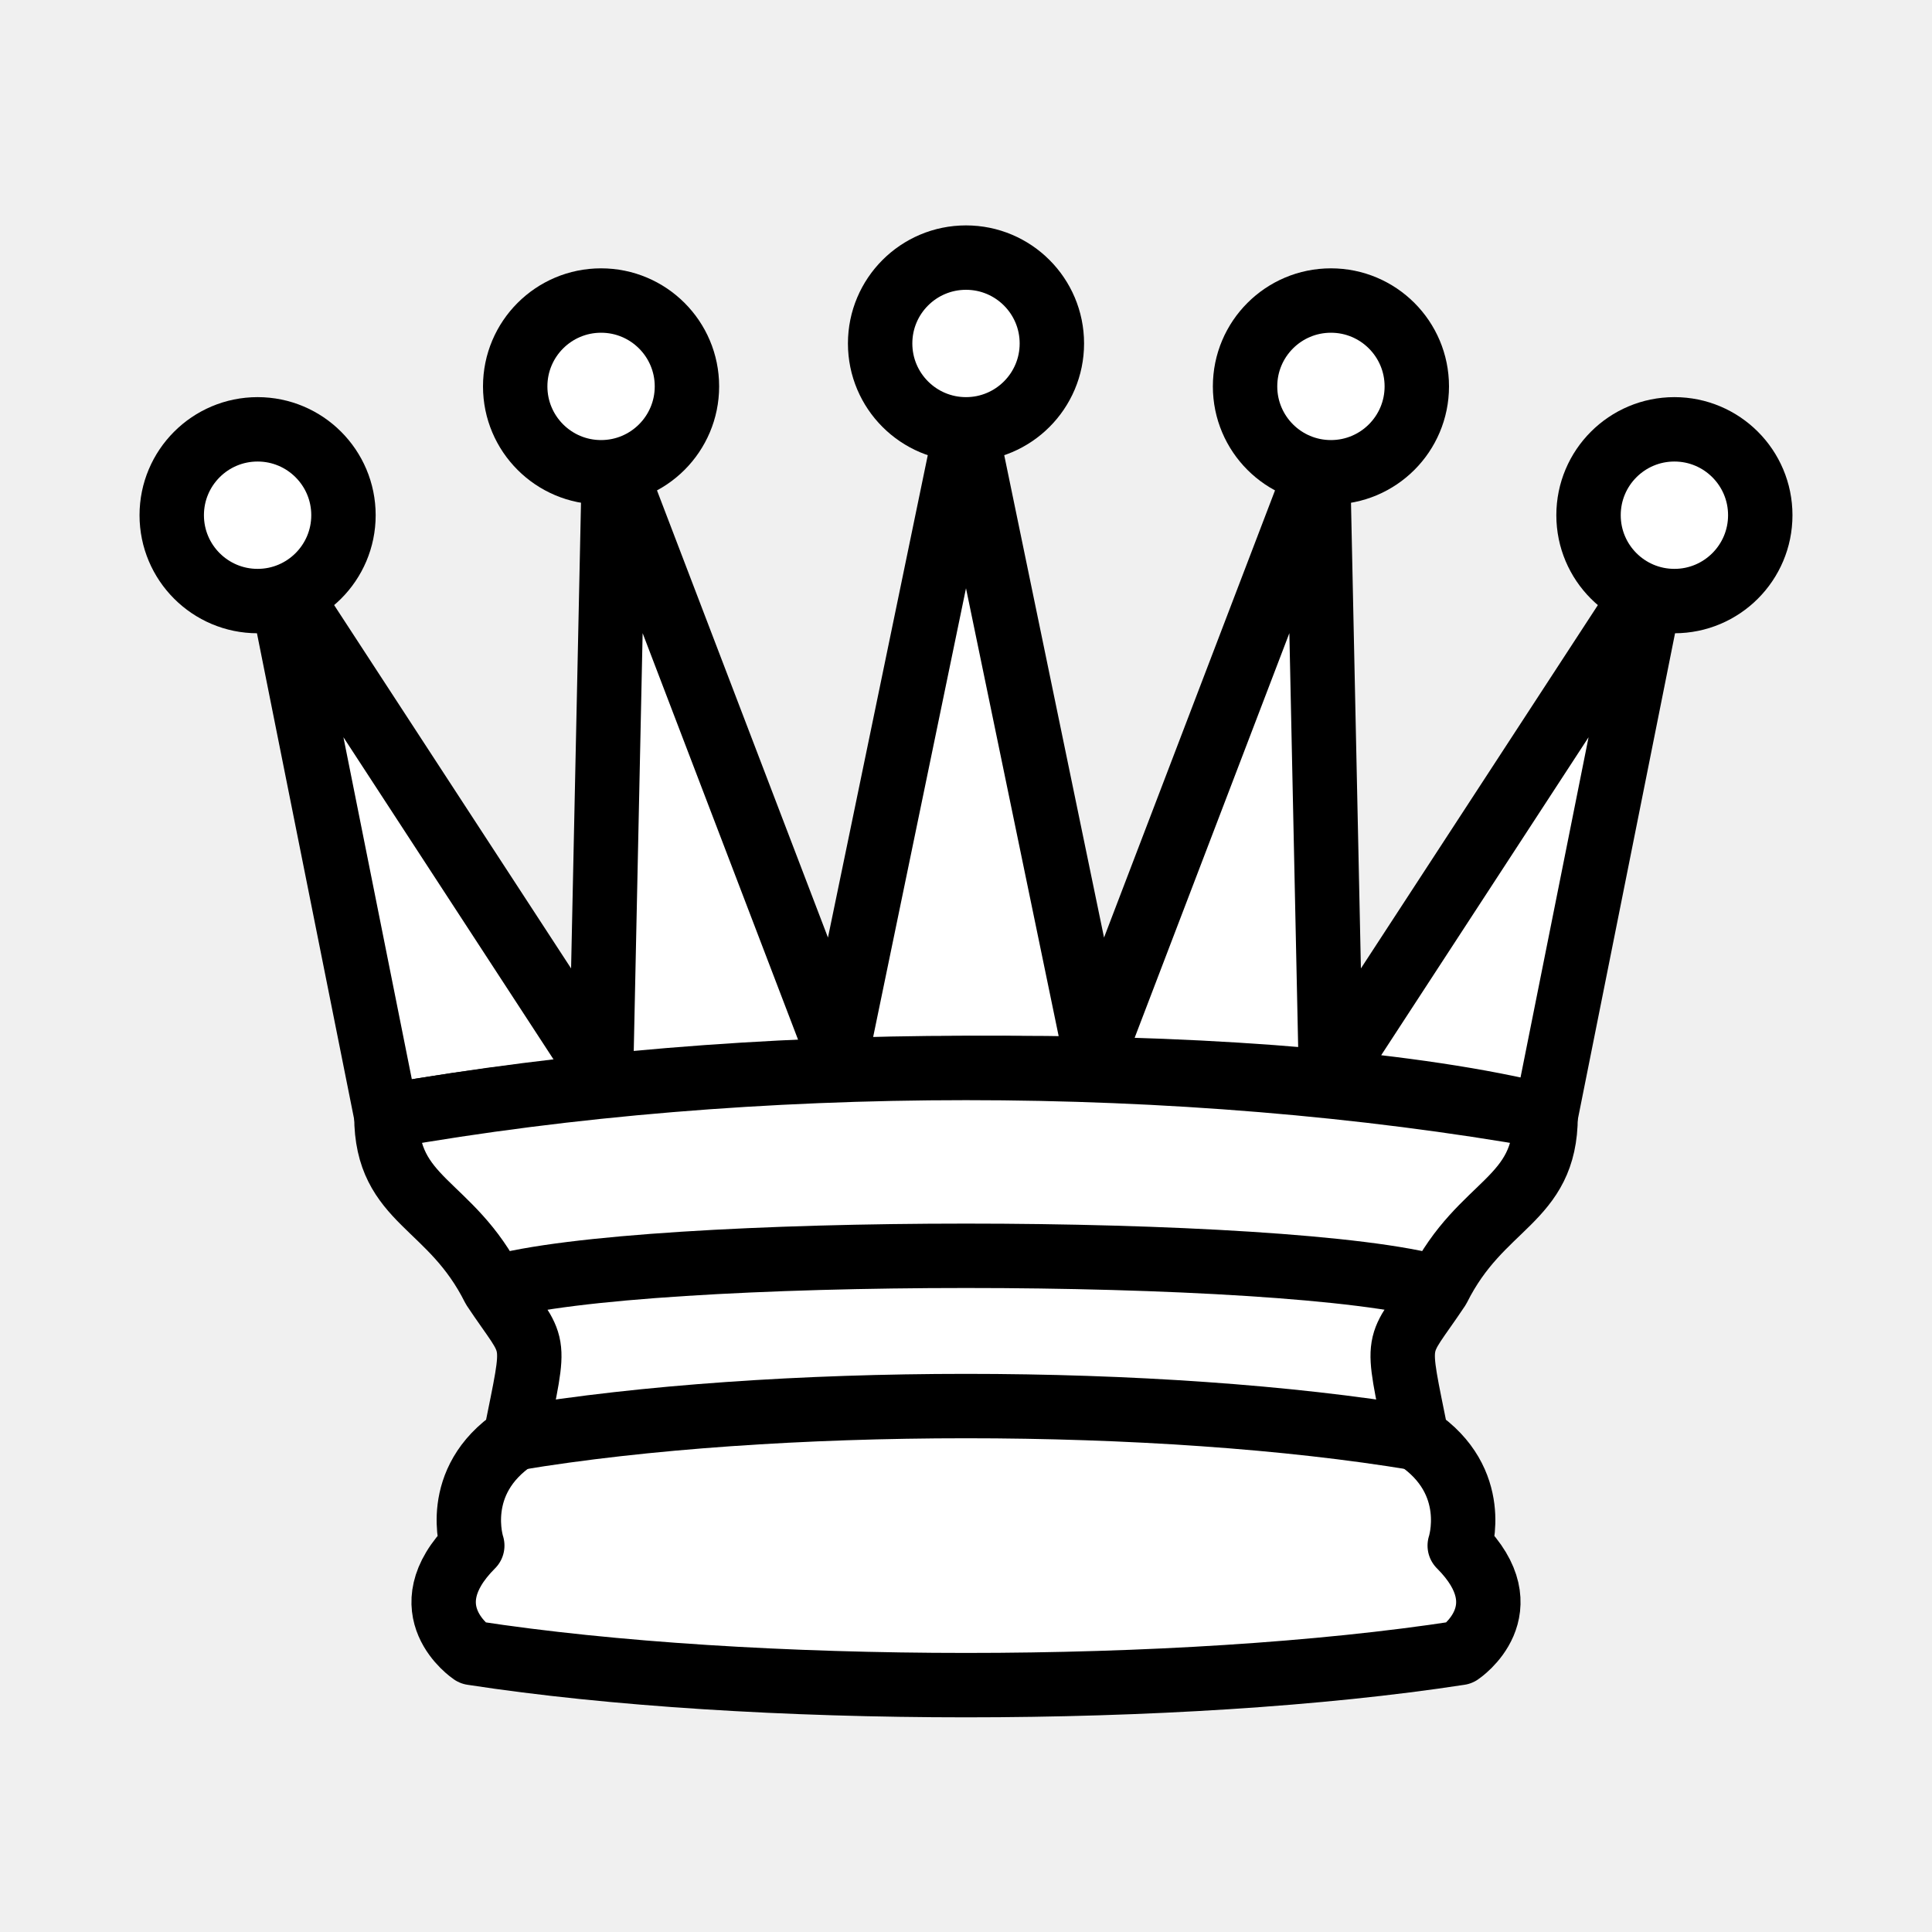
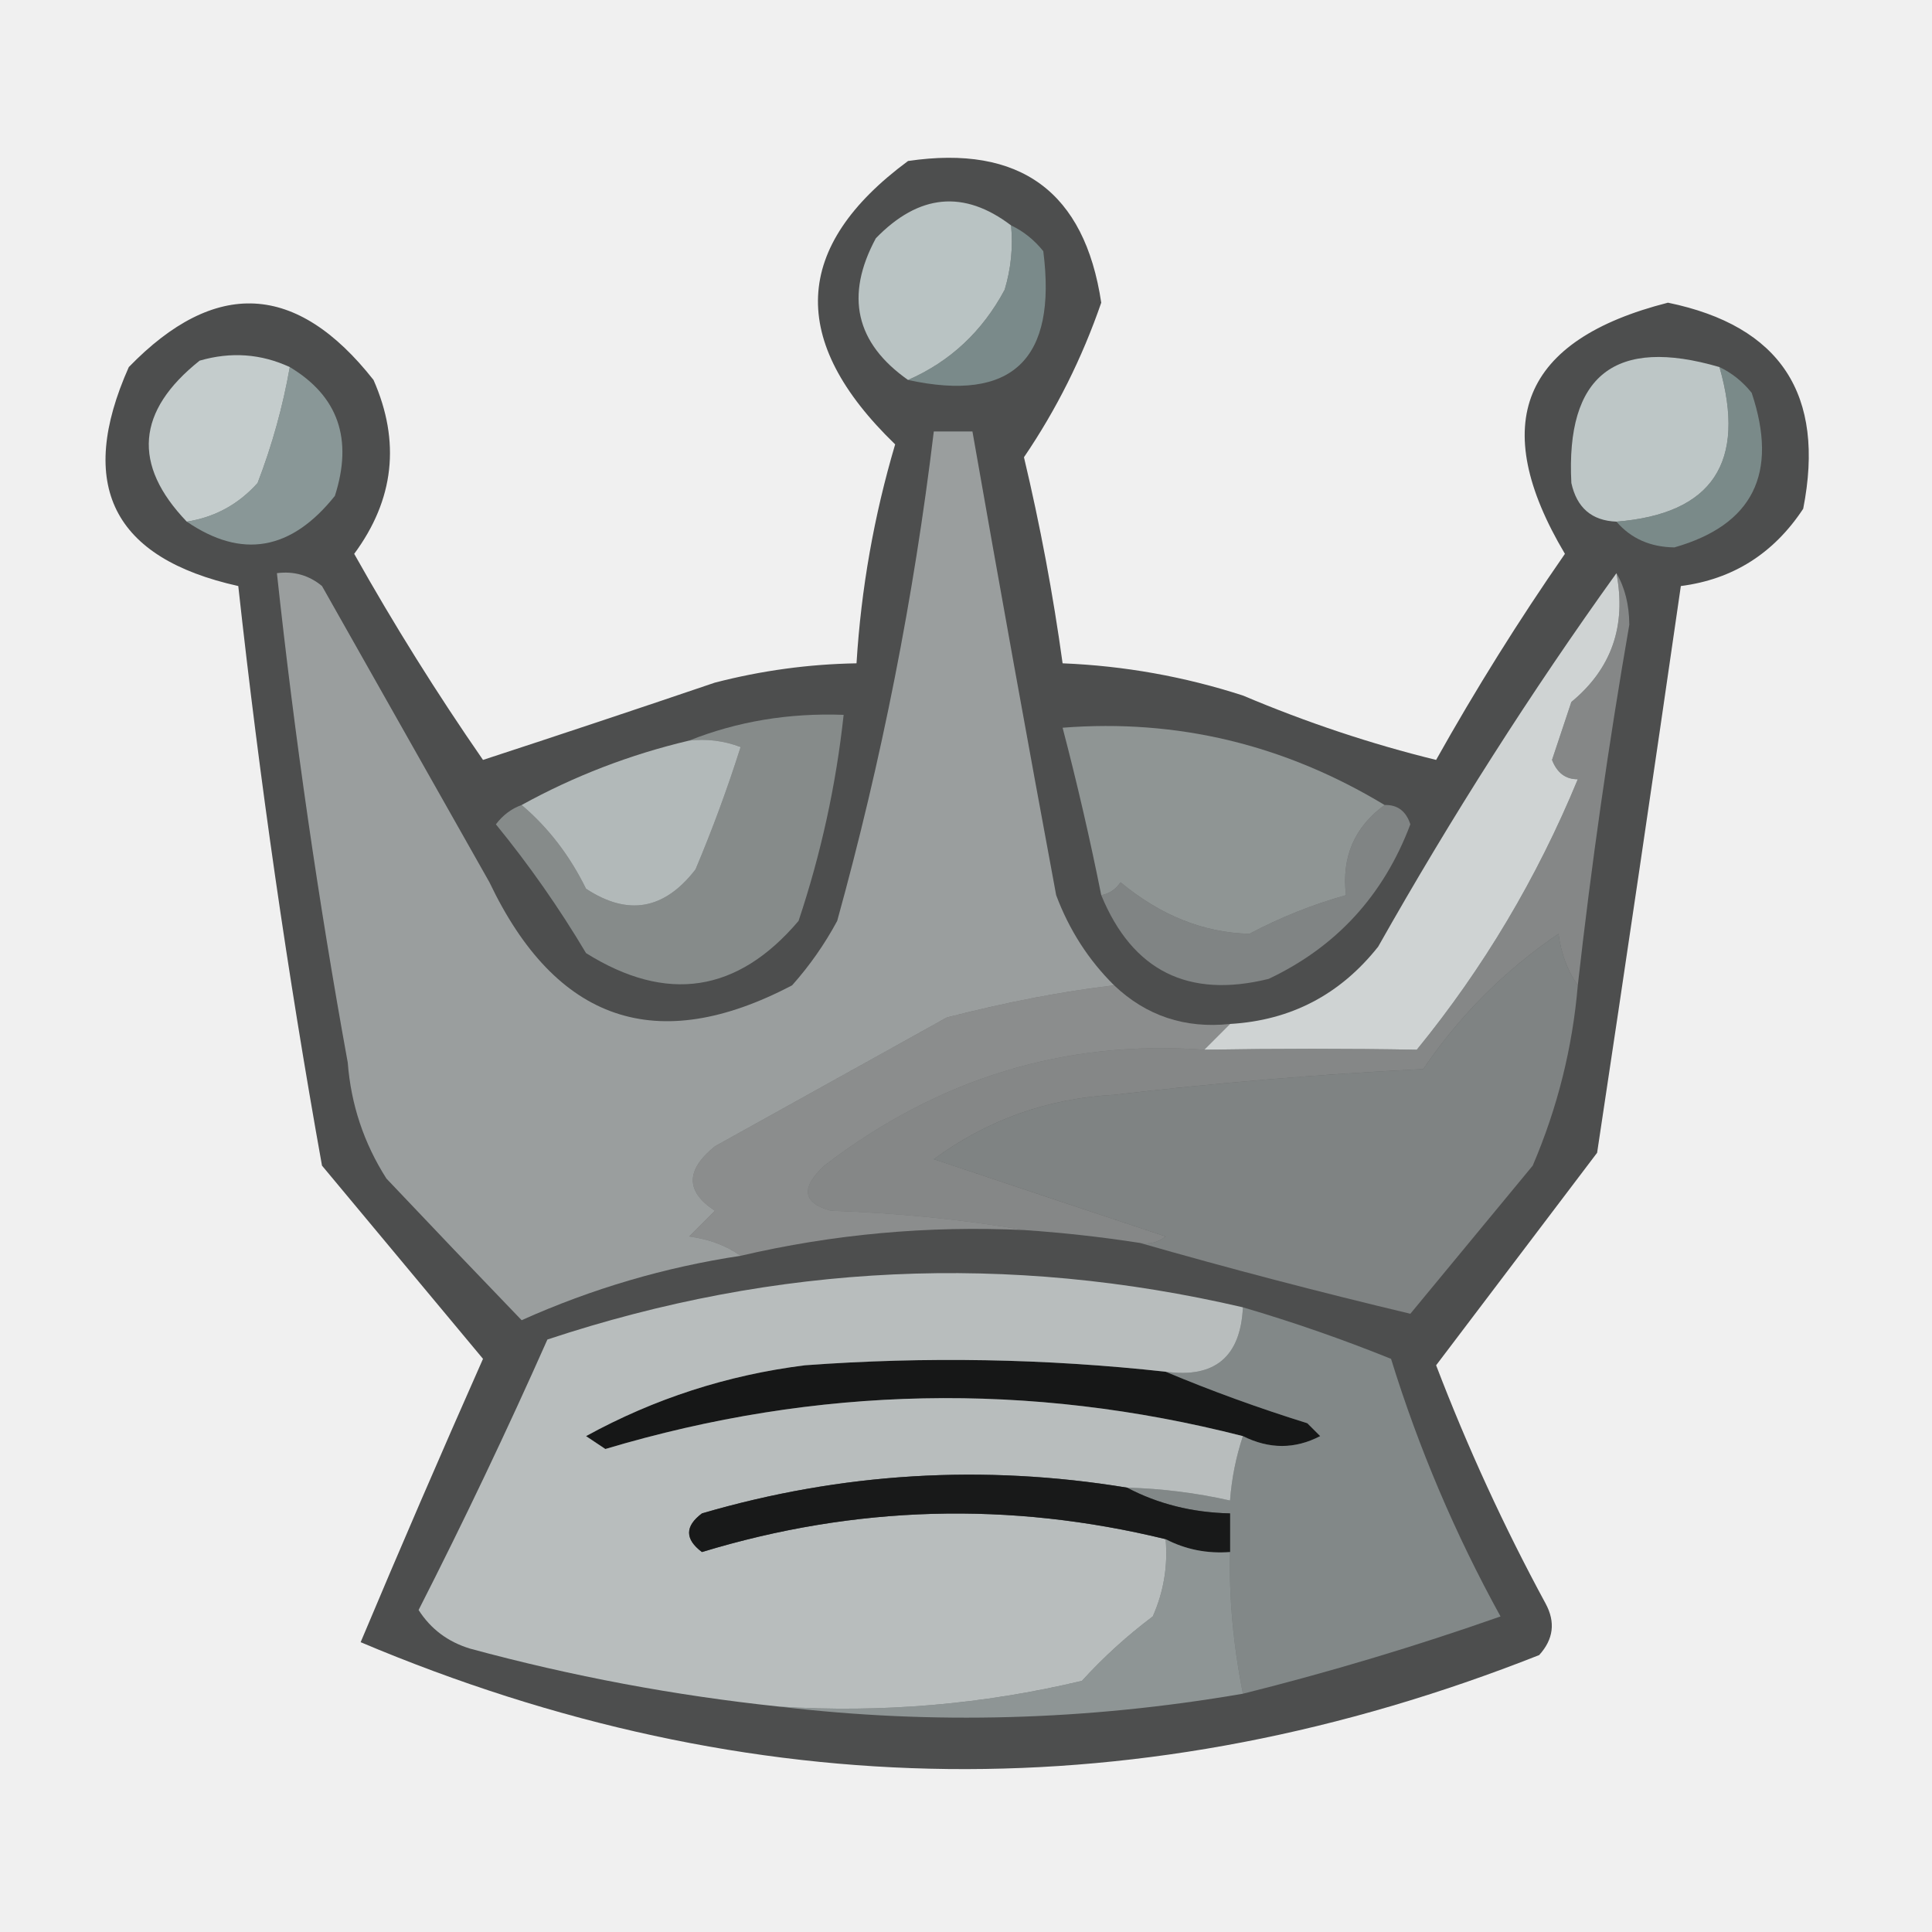
- <svg xmlns="http://www.w3.org/2000/svg" version="1.1" width="45" height="45">
-   <g style="fill:#ffffff;stroke:#000000;stroke-width:1.5;stroke-linejoin:round">
-     <path d="M 9,26 C 17.5,24.5 30,24.5 36,26 L 38.5,13.5 L 31,25 L 30.7,10.9 L 25.5,24.5 L 22.5,10 L 19.5,24.5 L 14.3,10.9 L 14,25 L 6.5,13.5 L 9,26 z" />
-     <path d="M 9,26 C 9,28 10.5,28 11.5,30 C 12.5,31.5 12.5,31 12,33.5 C 10.5,34.5 11,36 11,36 C 9.5,37.5 11,38.5 11,38.5 C 17.5,39.5 27.5,39.5 34,38.5 C 34,38.5 35.5,37.5 34,36 C 34,36 34.5,34.5 33,33.5 C 32.5,31 32.5,31.5 33.5,30 C 34.5,28 36,28 36,26 C 27.5,24.5 17.5,24.5 9,26 z" />
-     <path d="M 11.5,30 C 15,29 30,29 33.5,30" style="fill:none" />
-     <path d="M 12,33.5 C 18,32.5 27,32.5 33,33.5" style="fill:none" />
-     <circle cx="6" cy="12" r="2" />
-     <circle cx="14" cy="9" r="2" />
-     <circle cx="22.5" cy="8" r="2" />
-     <circle cx="31" cy="9" r="2" />
-     <circle cx="39" cy="12" r="2" />
+ <svg xmlns="http://www.w3.org/2000/svg" version="1.1" width="150px" height="150px" style="shape-rendering:geometricPrecision; text-rendering:geometricPrecision; image-rendering:optimizeQuality; fill-rule:evenodd; clip-rule:evenodd">
+   <g>
+     <path style="opacity:0.719" fill="#0e0f0f" d="M 70.5,12.5 C 79.208,11.217 84.208,14.884 85.5,23.5C 84.013,27.808 82.013,31.808 79.5,35.5C 80.759,40.795 81.759,46.128 82.5,51.5C 87.27,51.692 91.937,52.525 96.5,54C 101.474,56.102 106.474,57.769 111.5,59C 114.583,53.498 117.916,48.165 121.5,43C 115.487,32.886 118.154,26.386 129.5,23.5C 138.242,25.303 141.742,30.637 140,39.5C 137.703,42.98 134.536,44.98 130.5,45.5C 128.38,60.173 126.213,74.84 124,89.5C 119.819,95.011 115.652,100.511 111.5,106C 113.939,112.377 116.773,118.543 120,124.5C 120.781,125.944 120.614,127.277 119.5,128.5C 88.814,140.629 58.314,140.295 28,127.5C 31.031,120.285 34.197,112.952 37.5,105.5C 33.333,100.5 29.167,95.5 25,90.5C 22.32,75.57 20.153,60.57 18.5,45.5C 8.75,43.333 5.917,37.667 10,28.5C 16.706,21.592 23.039,21.925 29,29.5C 31.108,34.291 30.608,38.791 27.5,43C 30.577,48.485 33.91,53.818 37.5,59C 43.391,57.074 49.391,55.074 55.5,53C 59.114,52.064 62.78,51.564 66.5,51.5C 66.856,45.719 67.856,40.052 69.5,34.5C 61.187,26.469 61.521,19.136 70.5,12.5 Z" />
+   </g>
+   <g>
+     <path style="opacity:0.749" fill="#dde9e9" d="M 78.5,17.5 C 78.66,19.199 78.493,20.866 78,22.5C 76.264,25.739 73.764,28.073 70.5,29.5C 66.425,26.633 65.592,22.966 68,18.5C 71.342,15.054 74.842,14.721 78.5,17.5 Z" />
+   </g>
+   <g>
+     <path style="opacity:0.604" fill="#98b2b1" d="M 78.5,17.5 C 79.458,17.953 80.292,18.619 81,19.5C 82.08,27.924 78.58,31.258 70.5,29.5C 73.764,28.073 76.264,25.739 78,22.5C 78.493,20.866 78.66,19.199 78.5,17.5 Z" />
+   </g>
+   <g>
+     <path style="opacity:0.776" fill="#dde9e9" d="M 133.5,28.5 C 135.615,35.906 132.948,39.906 125.5,40.5C 123.589,40.426 122.422,39.426 122,37.5C 121.563,29.129 125.396,26.129 133.5,28.5 Z" />
+   </g>
+   <g>
+     <path style="opacity:0.796" fill="#e2ecec" d="M 22.5,28.5 C 21.964,31.555 21.131,34.555 20,37.5C 18.512,39.16 16.679,40.16 14.5,40.5C 10.259,36.075 10.593,31.908 15.5,28C 17.929,27.297 20.262,27.463 22.5,28.5 Z" />
+   </g>
+   <g>
+     <path style="opacity:0.604" fill="#99b1b0" d="M 133.5,28.5 C 134.458,28.953 135.292,29.619 136,30.5C 138.093,36.76 136.093,40.76 130,42.5C 128.124,42.475 126.624,41.809 125.5,40.5C 132.948,39.906 135.615,35.906 133.5,28.5 Z" />
+   </g>
+   <g>
+     <path style="opacity:0.627" fill="#acc3c2" d="M 22.5,28.5 C 26.252,30.749 27.419,34.082 26,38.5C 22.608,42.749 18.775,43.416 14.5,40.5C 16.679,40.16 18.512,39.16 20,37.5C 21.131,34.555 21.964,31.555 22.5,28.5 Z" />
+   </g>
+   <g>
+     <path style="opacity:0.845" fill="#e6ebeb" d="M 125.5,44.5 C 126.285,48.596 125.118,51.93 122,54.5C 121.5,56 121,57.5 120.5,59C 120.892,60.011 121.559,60.511 122.5,60.5C 119.34,68.161 115.174,75.161 110,81.5C 104.711,81.405 99.211,81.405 93.5,81.5C 94.167,80.833 94.833,80.167 95.5,79.5C 100.212,79.227 104.045,77.227 107,73.5C 112.704,63.397 118.871,53.73 125.5,44.5 Z" />
+   </g>
+   <g>
+     <path style="opacity:0.498" fill="#d1dcdb" d="M 107.5,62.5 C 105.15,64.213 104.15,66.547 104.5,69.5C 101.927,70.219 99.427,71.219 97,72.5C 93.443,72.412 90.11,71.079 87,68.5C 86.617,69.056 86.117,69.389 85.5,69.5C 84.629,65.145 83.629,60.812 82.5,56.5C 91.39,55.805 99.723,57.805 107.5,62.5 Z" />
+   </g>
+   <g>
+     <path style="opacity:0.506" fill="#b2b8b8" d="M 107.5,62.5 C 108.497,62.47 109.164,62.97 109.5,64C 107.422,69.513 103.755,73.513 98.5,76C 92.255,77.544 87.921,75.377 85.5,69.5C 86.117,69.389 86.617,69.056 87,68.5C 90.11,71.079 93.443,72.412 97,72.5C 99.427,71.219 101.927,70.219 104.5,69.5C 104.15,66.547 105.15,64.213 107.5,62.5 Z" />
+   </g>
+   <g>
+     <path style="opacity:0.495" fill="#e9f1f1" d="M 86.5,76.5 C 82.465,76.974 78.132,77.808 73.5,79C 67.5,82.333 61.5,85.667 55.5,89C 53.219,90.851 53.219,92.518 55.5,94C 54.833,94.667 54.167,95.333 53.5,96C 55.058,96.21 56.392,96.71 57.5,97.5C 51.615,98.388 45.948,100.055 40.5,102.5C 37.009,98.875 33.509,95.209 30,91.5C 28.25,88.754 27.25,85.754 27,82.5C 24.706,69.888 22.873,57.221 21.5,44.5C 22.822,44.33 23.989,44.663 25,45.5C 29.333,53.167 33.667,60.833 38,68.5C 43.171,79.347 51.004,82.013 61.5,76.5C 62.861,74.972 64.028,73.305 65,71.5C 68.455,59.014 70.955,46.347 72.5,33.5C 73.5,33.5 74.5,33.5 75.5,33.5C 77.601,45.484 79.767,57.484 82,69.5C 83.012,72.202 84.512,74.535 86.5,76.5 Z" />
+   </g>
+   <g>
+     <path style="opacity:0.498" fill="#bec8c7" d="M 40.5,62.5 C 42.558,64.242 44.225,66.409 45.5,69C 48.748,71.138 51.581,70.638 54,67.5C 55.322,64.363 56.488,61.196 57.5,58C 56.207,57.51 54.873,57.343 53.5,57.5C 57.236,56.011 61.236,55.344 65.5,55.5C 64.91,60.95 63.743,66.283 62,71.5C 57.261,77.082 51.761,77.915 45.5,74C 43.413,70.492 41.08,67.158 38.5,64C 39.044,63.283 39.711,62.783 40.5,62.5 Z" />
+   </g>
+   <g>
+     <path style="opacity:0.66" fill="#e7f0f0" d="M 53.5,57.5 C 54.873,57.343 56.207,57.51 57.5,58C 56.488,61.196 55.322,64.363 54,67.5C 51.581,70.638 48.748,71.138 45.5,69C 44.225,66.409 42.558,64.242 40.5,62.5C 44.593,60.246 48.927,58.579 53.5,57.5 Z" />
+   </g>
+   <g>
+     <path style="opacity:0.486" fill="#bfc4c4" d="M 125.5,44.5 C 126.156,45.622 126.489,46.955 126.5,48.5C 124.886,57.801 123.552,67.135 122.5,76.5C 121.71,75.391 121.21,74.058 121,72.5C 116.833,75.333 113.333,78.833 110.5,83C 102.477,83.401 94.477,84.068 86.5,85C 81.313,85.284 76.647,86.951 72.5,90C 78.524,92.016 84.524,94.016 90.5,96C 89.906,96.464 89.239,96.631 88.5,96.5C 85.518,96.037 82.518,95.704 79.5,95.5C 74.683,94.674 69.683,94.174 64.5,94C 62.314,93.396 62.148,92.23 64,90.5C 72.85,83.712 82.684,80.712 93.5,81.5C 99.211,81.405 104.711,81.405 110,81.5C 115.174,75.161 119.34,68.161 122.5,60.5C 121.559,60.511 120.892,60.011 120.5,59C 121,57.5 121.5,56 122,54.5C 125.118,51.93 126.285,48.596 125.5,44.5 Z" />
+   </g>
+   <g>
+     <path style="opacity:0.467" fill="#d3d5d5" d="M 86.5,76.5 C 88.997,78.871 91.997,79.871 95.5,79.5C 94.833,80.167 94.167,80.833 93.5,81.5C 82.684,80.712 72.85,83.712 64,90.5C 62.148,92.23 62.314,93.396 64.5,94C 69.683,94.174 74.683,94.674 79.5,95.5C 72.023,95.153 64.69,95.819 57.5,97.5C 56.392,96.71 55.058,96.21 53.5,96C 54.167,95.333 54.833,94.667 55.5,94C 53.219,92.518 53.219,90.851 55.5,89C 61.5,85.667 67.5,82.333 73.5,79C 78.132,77.808 82.465,76.974 86.5,76.5 Z" />
+   </g>
+   <g>
+     <path style="opacity:0.518" fill="#aeb3b3" d="M 122.5,76.5 C 122.09,81.342 120.923,86.009 119,90.5C 115.833,94.333 112.667,98.167 109.5,102C 102.437,100.318 95.437,98.485 88.5,96.5C 89.239,96.631 89.906,96.464 90.5,96C 84.524,94.016 78.524,92.016 72.5,90C 76.647,86.951 81.313,85.284 86.5,85C 94.477,84.068 102.477,83.401 110.5,83C 113.333,78.833 116.833,75.333 121,72.5C 121.21,74.058 121.71,75.391 122.5,76.5 Z" />
+   </g>
+   <g>
+     <path style="opacity:0.996" fill="#161717" d="M 90.5,106.5 C 94.001,107.97 97.668,109.304 101.5,110.5C 101.833,110.833 102.167,111.167 102.5,111.5C 100.54,112.519 98.54,112.519 96.5,111.5C 79.921,107.258 63.421,107.591 47,112.5C 46.5,112.167 46,111.833 45.5,111.5C 50.8,108.59 56.467,106.757 62.5,106C 71.856,105.313 81.189,105.479 90.5,106.5 Z" />
+   </g>
+   <g>
+     <path style="opacity:0.577" fill="#a8b3b3" d="M 96.5,101.5 C 100.4,102.646 104.233,103.98 108,105.5C 110.151,112.453 112.985,119.12 116.5,125.5C 109.934,127.809 103.267,129.809 96.5,131.5C 95.746,127.708 95.413,124.041 95.5,120.5C 95.5,119.5 95.5,118.5 95.5,117.5C 92.572,117.435 89.905,116.768 87.5,115.5C 90.206,115.575 92.873,115.908 95.5,116.5C 95.629,114.784 95.962,113.117 96.5,111.5C 98.54,112.519 100.54,112.519 102.5,111.5C 102.167,111.167 101.833,110.833 101.5,110.5C 97.668,109.304 94.001,107.97 90.5,106.5C 94.314,107.019 96.314,105.353 96.5,101.5 Z" />
+   </g>
+   <g>
+     <path style="opacity:0.693" fill="#e6eeee" d="M 96.5,101.5 C 96.314,105.353 94.314,107.019 90.5,106.5C 81.189,105.479 71.856,105.313 62.5,106C 56.467,106.757 50.8,108.59 45.5,111.5C 46,111.833 46.5,112.167 47,112.5C 63.421,107.591 79.921,107.258 96.5,111.5C 95.962,113.117 95.629,114.784 95.5,116.5C 92.873,115.908 90.206,115.575 87.5,115.5C 76.327,113.667 65.327,114.334 54.5,117.5C 53.167,118.5 53.167,119.5 54.5,120.5C 66.388,116.88 78.388,116.546 90.5,119.5C 90.682,121.591 90.348,123.591 89.5,125.5C 87.496,127.005 85.663,128.672 84,130.5C 76.3,132.336 68.467,133.003 60.5,132.5C 52.4,131.643 44.4,130.143 36.5,128C 34.777,127.477 33.444,126.477 32.5,125C 36.03,118.068 39.363,111.068 42.5,104C 60.295,98.096 78.295,97.262 96.5,101.5 Z" />
+   </g>
+   <g>
+     <path style="opacity:0.998" fill="#181919" d="M 87.5,115.5 C 89.905,116.768 92.572,117.435 95.5,117.5C 95.5,118.5 95.5,119.5 95.5,120.5C 93.709,120.634 92.042,120.301 90.5,119.5C 78.388,116.546 66.388,116.88 54.5,120.5C 53.167,119.5 53.167,118.5 54.5,117.5C 65.327,114.334 76.327,113.667 87.5,115.5 Z" />
+   </g>
+   <g>
+     <path style="opacity:0.511" fill="#ccd9d9" d="M 90.5,119.5 C 92.042,120.301 93.709,120.634 95.5,120.5C 95.413,124.041 95.746,127.708 96.5,131.5C 84.403,133.582 72.403,133.916 60.5,132.5C 68.467,133.003 76.3,132.336 84,130.5C 85.663,128.672 87.496,127.005 89.5,125.5C 90.348,123.591 90.682,121.591 90.5,119.5 Z" />
  </g>
</svg>
